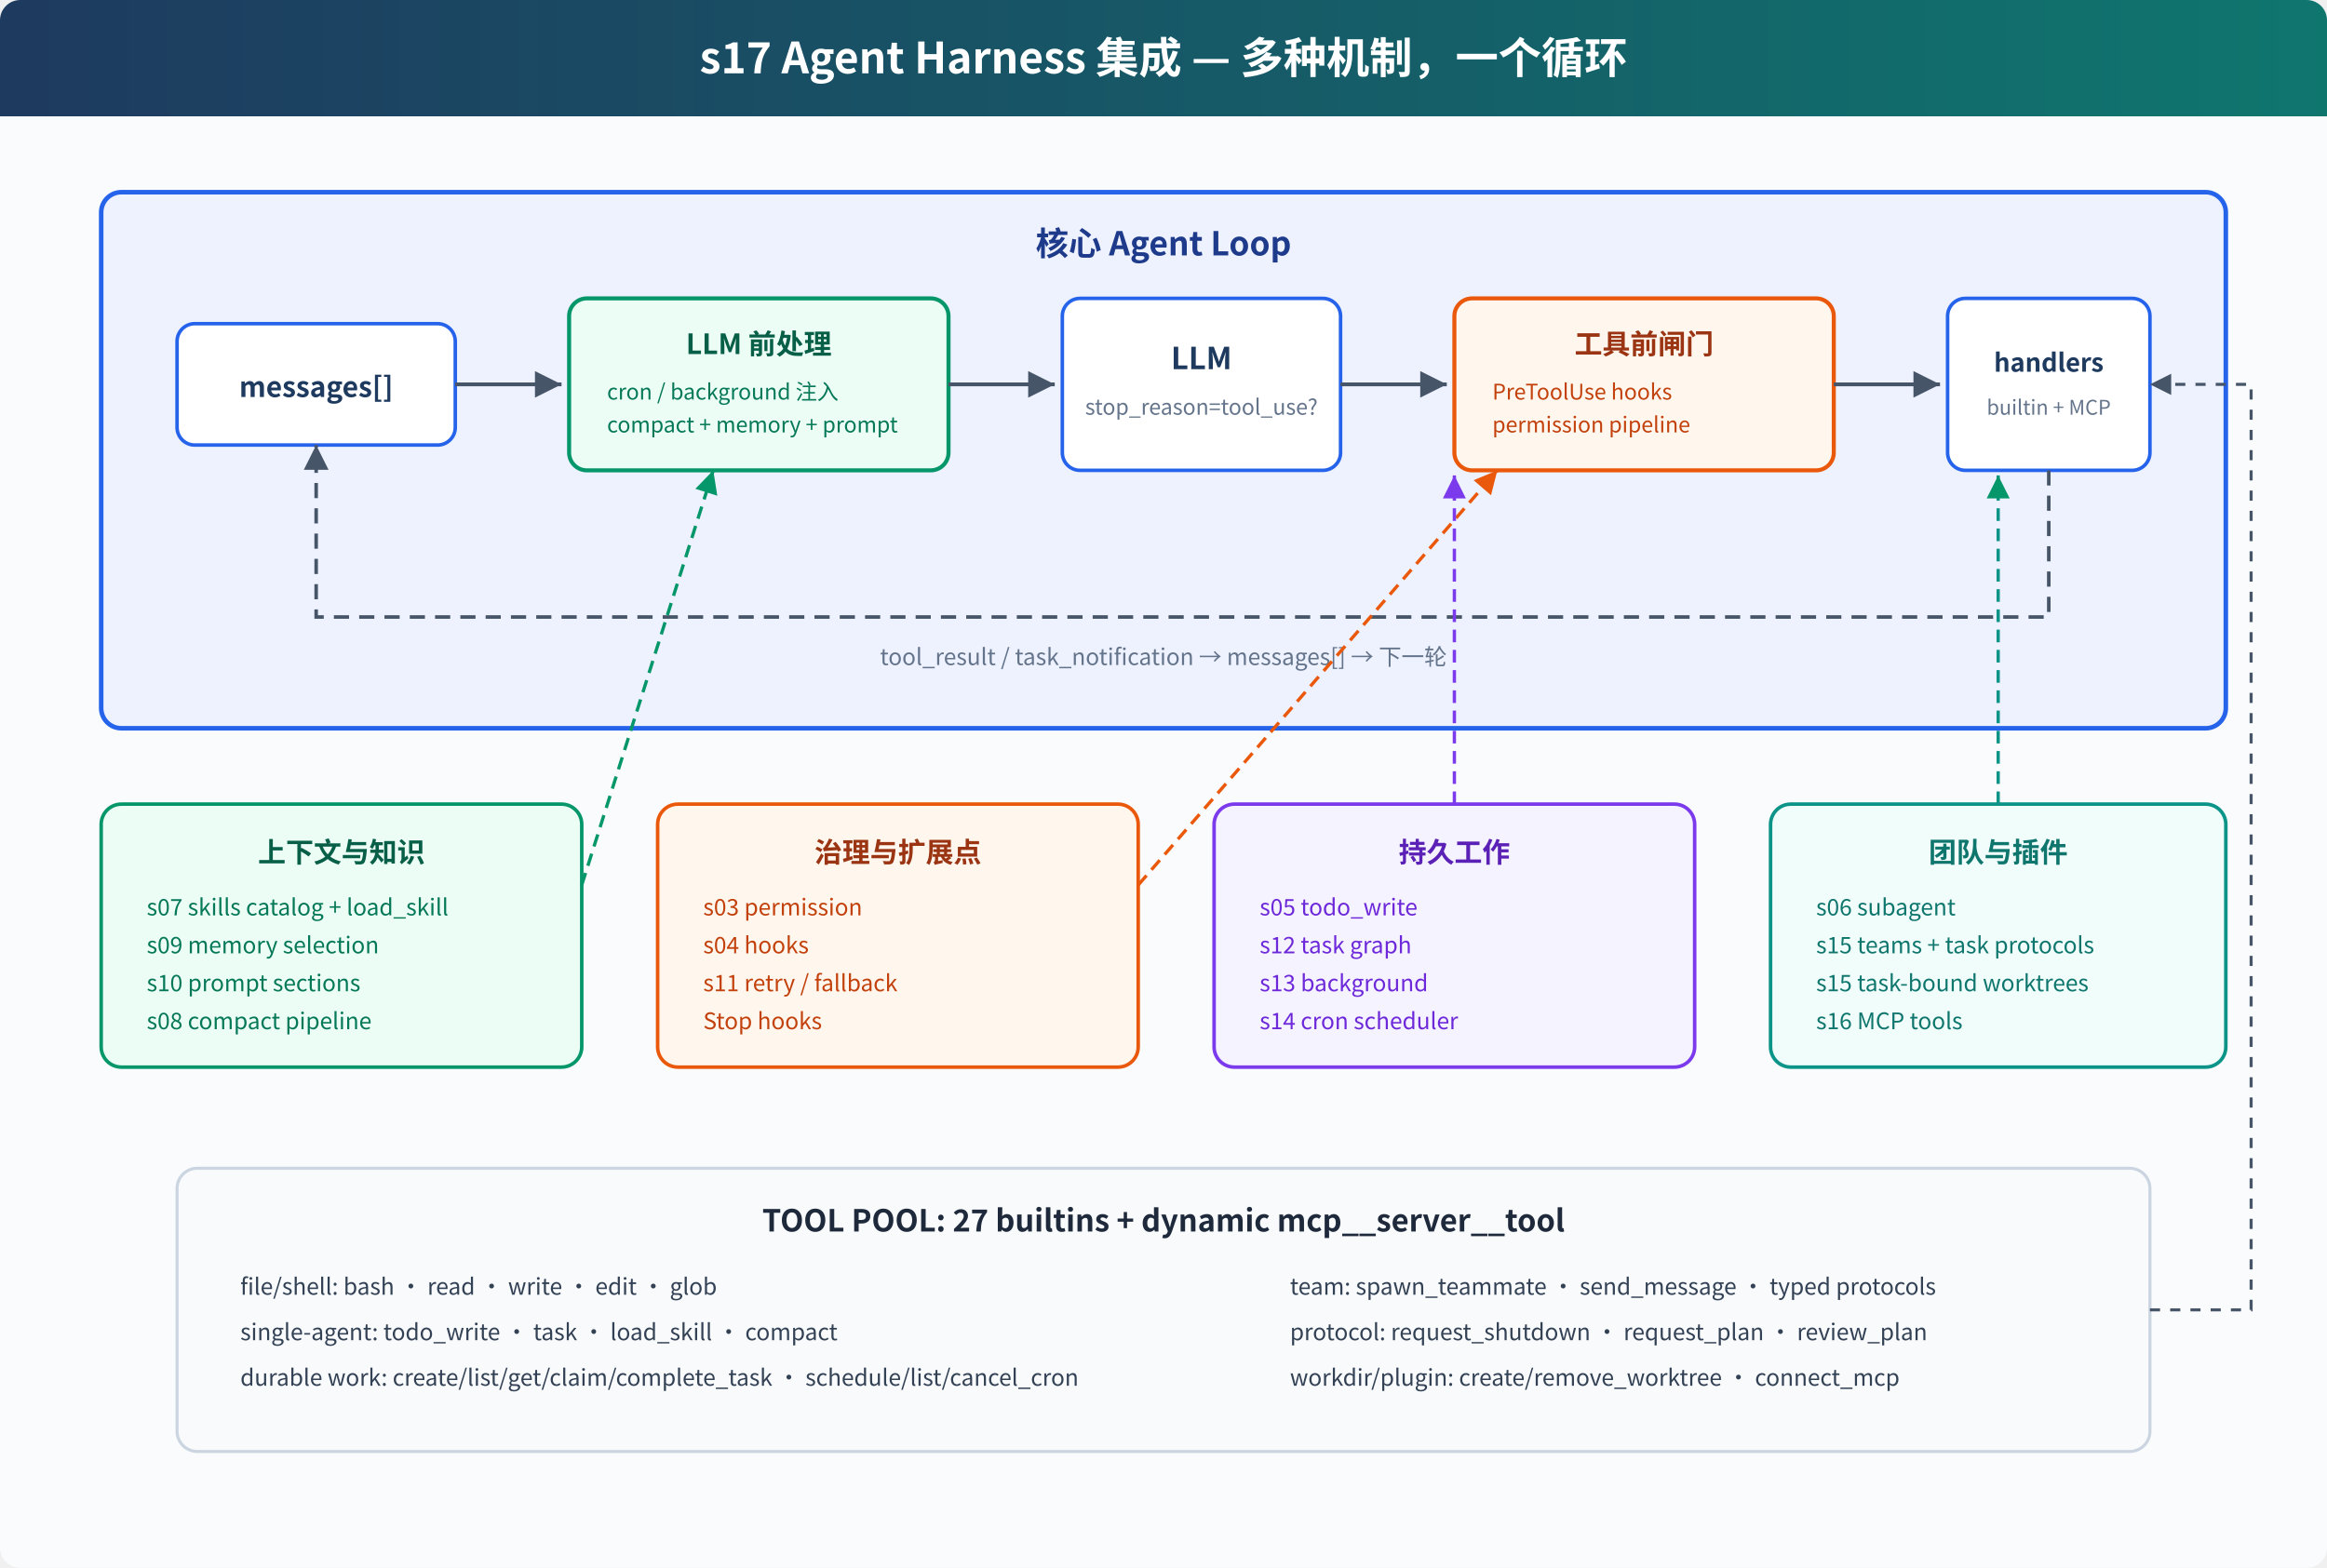
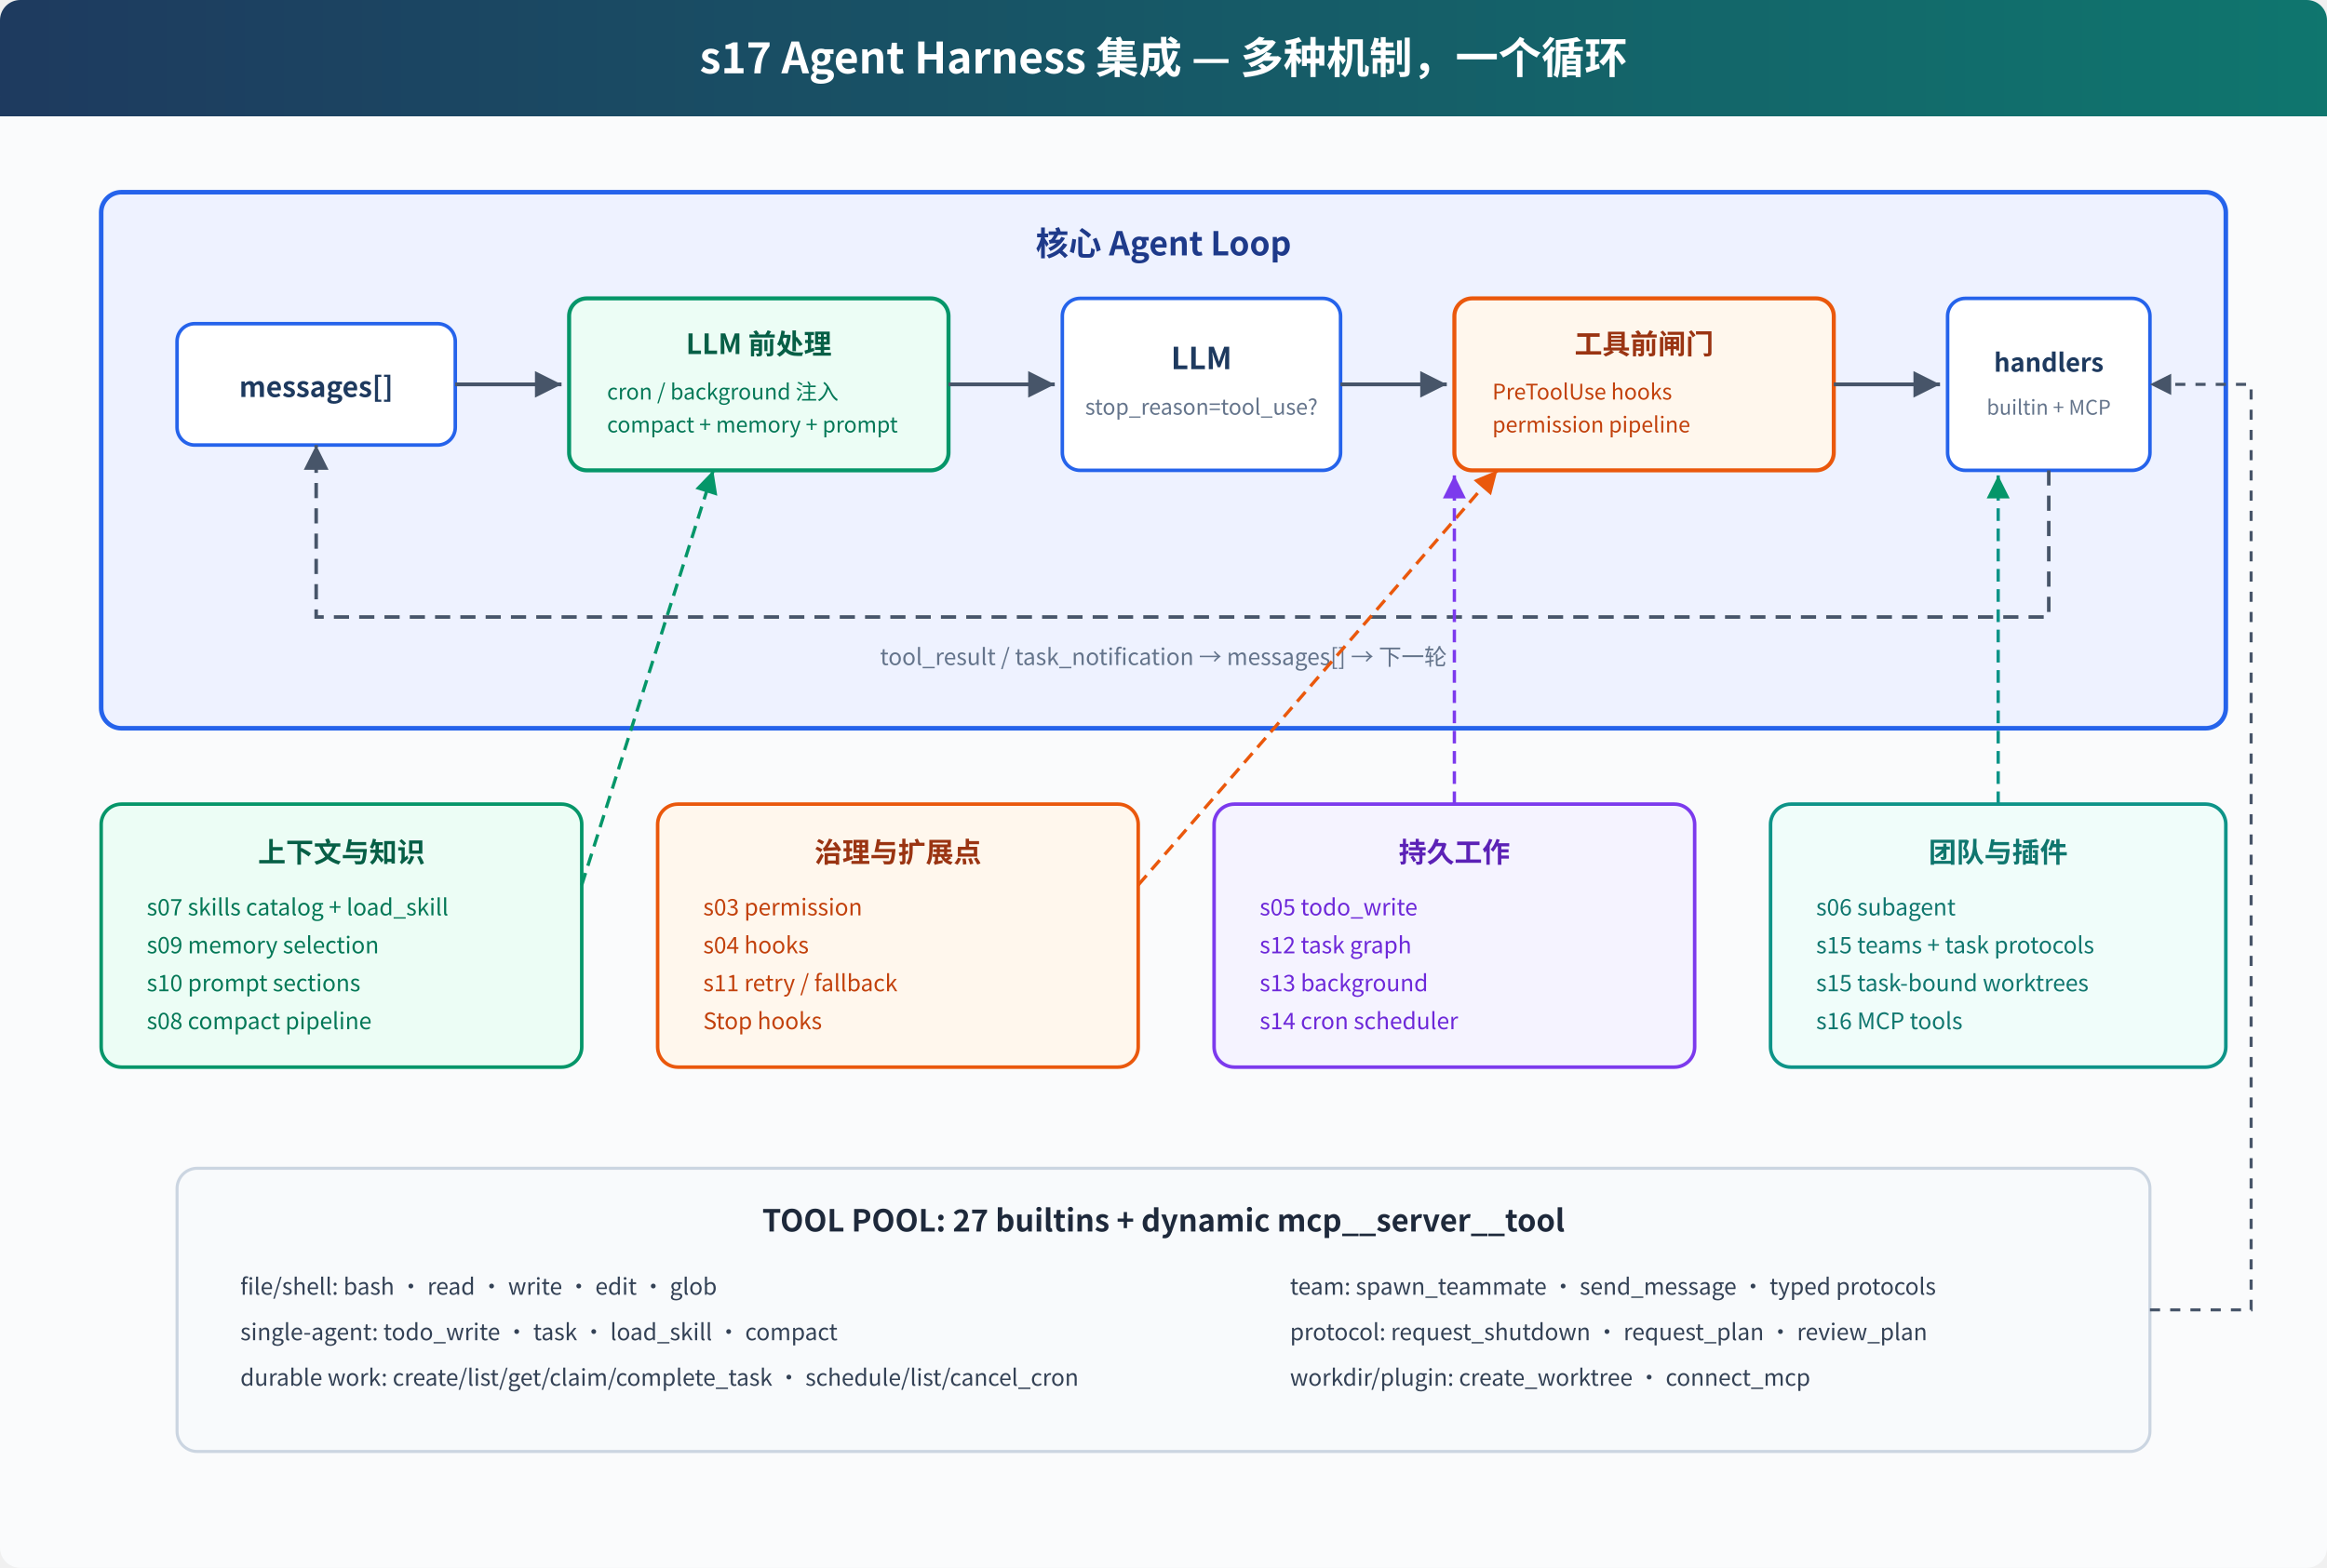
<svg xmlns="http://www.w3.org/2000/svg" viewBox="0 0 920 620" font-family="'Noto Sans CJK SC', 'Droid Sans Fallback', system-ui, -apple-system, sans-serif">
  <defs>
    <linearGradient id="header" x1="0" y1="0" x2="1" y2="0">
      <stop offset="0%" stop-color="#1e3a5f" />
      <stop offset="100%" stop-color="#0f766e" />
    </linearGradient>
    <marker id="arrow" viewBox="0 0 10 10" refX="10" refY="5" markerWidth="7" markerHeight="7" orient="auto-start-reverse">
      <path d="M 0 0 L 10 5 L 0 10 z" fill="#475569" />
    </marker>
    <marker id="arrow-green" viewBox="0 0 10 10" refX="10" refY="5" markerWidth="7" markerHeight="7" orient="auto-start-reverse">
      <path d="M 0 0 L 10 5 L 0 10 z" fill="#059669" />
    </marker>
    <marker id="arrow-purple" viewBox="0 0 10 10" refX="10" refY="5" markerWidth="7" markerHeight="7" orient="auto-start-reverse">
      <path d="M 0 0 L 10 5 L 0 10 z" fill="#7c3aed" />
    </marker>
    <marker id="arrow-orange" viewBox="0 0 10 10" refX="10" refY="5" markerWidth="7" markerHeight="7" orient="auto-start-reverse">
      <path d="M 0 0 L 10 5 L 0 10 z" fill="#ea580c" />
    </marker>
  </defs>
  <rect width="920" height="620" rx="8" fill="#fafbfc" />
  <rect x="0" y="0" width="920" height="46" rx="8" fill="url(#header)" />
  <rect x="0" y="38" width="920" height="8" fill="url(#header)" />
  <text x="460" y="29" text-anchor="middle" fill="#fff" font-size="17" font-weight="700">s17 Agent Harness 集成 — 多种机制，一个循环</text>
  <rect x="40" y="76" width="840" height="212" rx="8" fill="#eef2ff" stroke="#2563eb" stroke-width="1.8" />
  <text x="460" y="101" text-anchor="middle" fill="#1e3a8a" font-size="13" font-weight="700">核心 Agent Loop</text>
  <rect x="70" y="128" width="110" height="48" rx="7" fill="#fff" stroke="#2563eb" stroke-width="1.4" />
  <text x="125" y="157" text-anchor="middle" fill="#1e3a5f" font-size="11" font-weight="700">messages[]</text>
  <line x1="180" y1="152" x2="222" y2="152" stroke="#475569" stroke-width="1.5" marker-end="url(#arrow)" />
  <rect x="225" y="118" width="150" height="68" rx="7" fill="#ecfdf5" stroke="#059669" stroke-width="1.6" />
  <text x="300" y="140" text-anchor="middle" fill="#065f46" font-size="11" font-weight="700">LLM 前处理</text>
  <text x="240" y="158" fill="#047857" font-size="8.5">cron / background 注入</text>
  <text x="240" y="171" fill="#047857" font-size="8.5">compact + memory + prompt</text>
  <line x1="375" y1="152" x2="417" y2="152" stroke="#475569" stroke-width="1.5" marker-end="url(#arrow)" />
  <rect x="420" y="118" width="110" height="68" rx="7" fill="#fff" stroke="#2563eb" stroke-width="1.4" />
  <text x="475" y="146" text-anchor="middle" fill="#1e3a5f" font-size="12" font-weight="700">LLM</text>
  <text x="475" y="164" text-anchor="middle" fill="#64748b" font-size="8.5">stop_reason=tool_use?</text>
  <line x1="530" y1="152" x2="572" y2="152" stroke="#475569" stroke-width="1.5" marker-end="url(#arrow)" />
  <rect x="575" y="118" width="150" height="68" rx="7" fill="#fff7ed" stroke="#ea580c" stroke-width="1.6" />
  <text x="650" y="140" text-anchor="middle" fill="#9a3412" font-size="11" font-weight="700">工具前闸门</text>
  <text x="590" y="158" fill="#c2410c" font-size="8.5">PreToolUse hooks</text>
  <text x="590" y="171" fill="#c2410c" font-size="8.5">permission pipeline</text>
  <line x1="725" y1="152" x2="767" y2="152" stroke="#475569" stroke-width="1.5" marker-end="url(#arrow)" />
  <rect x="770" y="118" width="80" height="68" rx="7" fill="#fff" stroke="#2563eb" stroke-width="1.4" />
  <text x="810" y="147" text-anchor="middle" fill="#1e3a5f" font-size="10" font-weight="700">handlers</text>
  <text x="810" y="164" text-anchor="middle" fill="#64748b" font-size="8">builtin + MCP</text>
  <path d="M 810 186 L 810 244 L 125 244 L 125 176" fill="none" stroke="#475569" stroke-width="1.4" stroke-dasharray="6,4" marker-end="url(#arrow)" />
  <text x="460" y="263" text-anchor="middle" fill="#64748b" font-size="9">tool_result / task_notification → messages[] → 下一轮</text>
  <rect x="40" y="318" width="190" height="104" rx="8" fill="#ecfdf5" stroke="#059669" stroke-width="1.4" />
  <text x="135" y="341" text-anchor="middle" fill="#065f46" font-size="11" font-weight="700">上下文与知识</text>
  <text x="58" y="362" fill="#047857" font-size="9">s07 skills catalog + load_skill</text>
  <text x="58" y="377" fill="#047857" font-size="9">s09 memory selection</text>
  <text x="58" y="392" fill="#047857" font-size="9">s10 prompt sections</text>
  <text x="58" y="407" fill="#047857" font-size="9">s08 compact pipeline</text>
  <path d="M 230 350 L 282 186" fill="none" stroke="#059669" stroke-width="1.3" marker-end="url(#arrow-green)" stroke-dasharray="5,3" />
  <rect x="260" y="318" width="190" height="104" rx="8" fill="#fff7ed" stroke="#ea580c" stroke-width="1.4" />
  <text x="355" y="341" text-anchor="middle" fill="#9a3412" font-size="11" font-weight="700">治理与扩展点</text>
  <text x="278" y="362" fill="#c2410c" font-size="9">s03 permission</text>
  <text x="278" y="377" fill="#c2410c" font-size="9">s04 hooks</text>
  <text x="278" y="392" fill="#c2410c" font-size="9">s11 retry / fallback</text>
  <text x="278" y="407" fill="#c2410c" font-size="9">Stop hooks</text>
  <path d="M 450 350 L 592 186" fill="none" stroke="#ea580c" stroke-width="1.3" marker-end="url(#arrow-orange)" stroke-dasharray="5,3" />
  <rect x="480" y="318" width="190" height="104" rx="8" fill="#f5f3ff" stroke="#7c3aed" stroke-width="1.4" />
  <text x="575" y="341" text-anchor="middle" fill="#5b21b6" font-size="11" font-weight="700">持久工作</text>
  <text x="498" y="362" fill="#6d28d9" font-size="9">s05 todo_write</text>
  <text x="498" y="377" fill="#6d28d9" font-size="9">s12 task graph</text>
  <text x="498" y="392" fill="#6d28d9" font-size="9">s13 background</text>
  <text x="498" y="407" fill="#6d28d9" font-size="9">s14 cron scheduler</text>
  <path d="M 575 318 L 575 188" fill="none" stroke="#7c3aed" stroke-width="1.3" marker-end="url(#arrow-purple)" stroke-dasharray="5,3" />
  <rect x="700" y="318" width="180" height="104" rx="8" fill="#f0fdfa" stroke="#0d9488" stroke-width="1.4" />
  <text x="790" y="341" text-anchor="middle" fill="#0f766e" font-size="11" font-weight="700">团队与插件</text>
  <text x="718" y="362" fill="#0f766e" font-size="9">s06 subagent</text>
  <text x="718" y="377" fill="#0f766e" font-size="9">s15 teams + task protocols</text>
  <text x="718" y="392" fill="#0f766e" font-size="9">s15 task-bound worktrees</text>
  <text x="718" y="407" fill="#0f766e" font-size="9">s16 MCP tools</text>
  <path d="M 790 318 L 790 188" fill="none" stroke="#0d9488" stroke-width="1.3" marker-end="url(#arrow-green)" stroke-dasharray="5,3" />
  <rect x="70" y="462" width="780" height="112" rx="8" fill="#f8fafc" stroke="#cbd5e1" stroke-width="1.2" />
  <text x="460" y="487" text-anchor="middle" fill="#1e293b" font-size="12" font-weight="700">TOOL POOL: 27 builtins + dynamic mcp__server__tool</text>
  <text x="95" y="512" fill="#334155" font-size="9">file/shell: bash · read · write · edit · glob</text>
  <text x="95" y="530" fill="#334155" font-size="9">single-agent: todo_write · task · load_skill · compact</text>
  <text x="95" y="548" fill="#334155" font-size="9">durable work: create/list/get/claim/complete_task · schedule/list/cancel_cron</text>
  <text x="510" y="512" fill="#334155" font-size="9">team: spawn_teammate · send_message · typed protocols</text>
  <text x="510" y="530" fill="#334155" font-size="9">protocol: request_shutdown · request_plan · review_plan</text>
-   <text x="510" y="548" fill="#334155" font-size="9">workdir/plugin: create/remove_worktree · connect_mcp</text>
+   <text x="510" y="548" fill="#334155" font-size="9">workdir/plugin: create_worktree · connect_mcp</text>
  <path d="M 850 518 L 890 518 L 890 152 L 850 152" fill="none" stroke="#475569" stroke-width="1.2" marker-end="url(#arrow)" stroke-dasharray="4,4" />
</svg>
